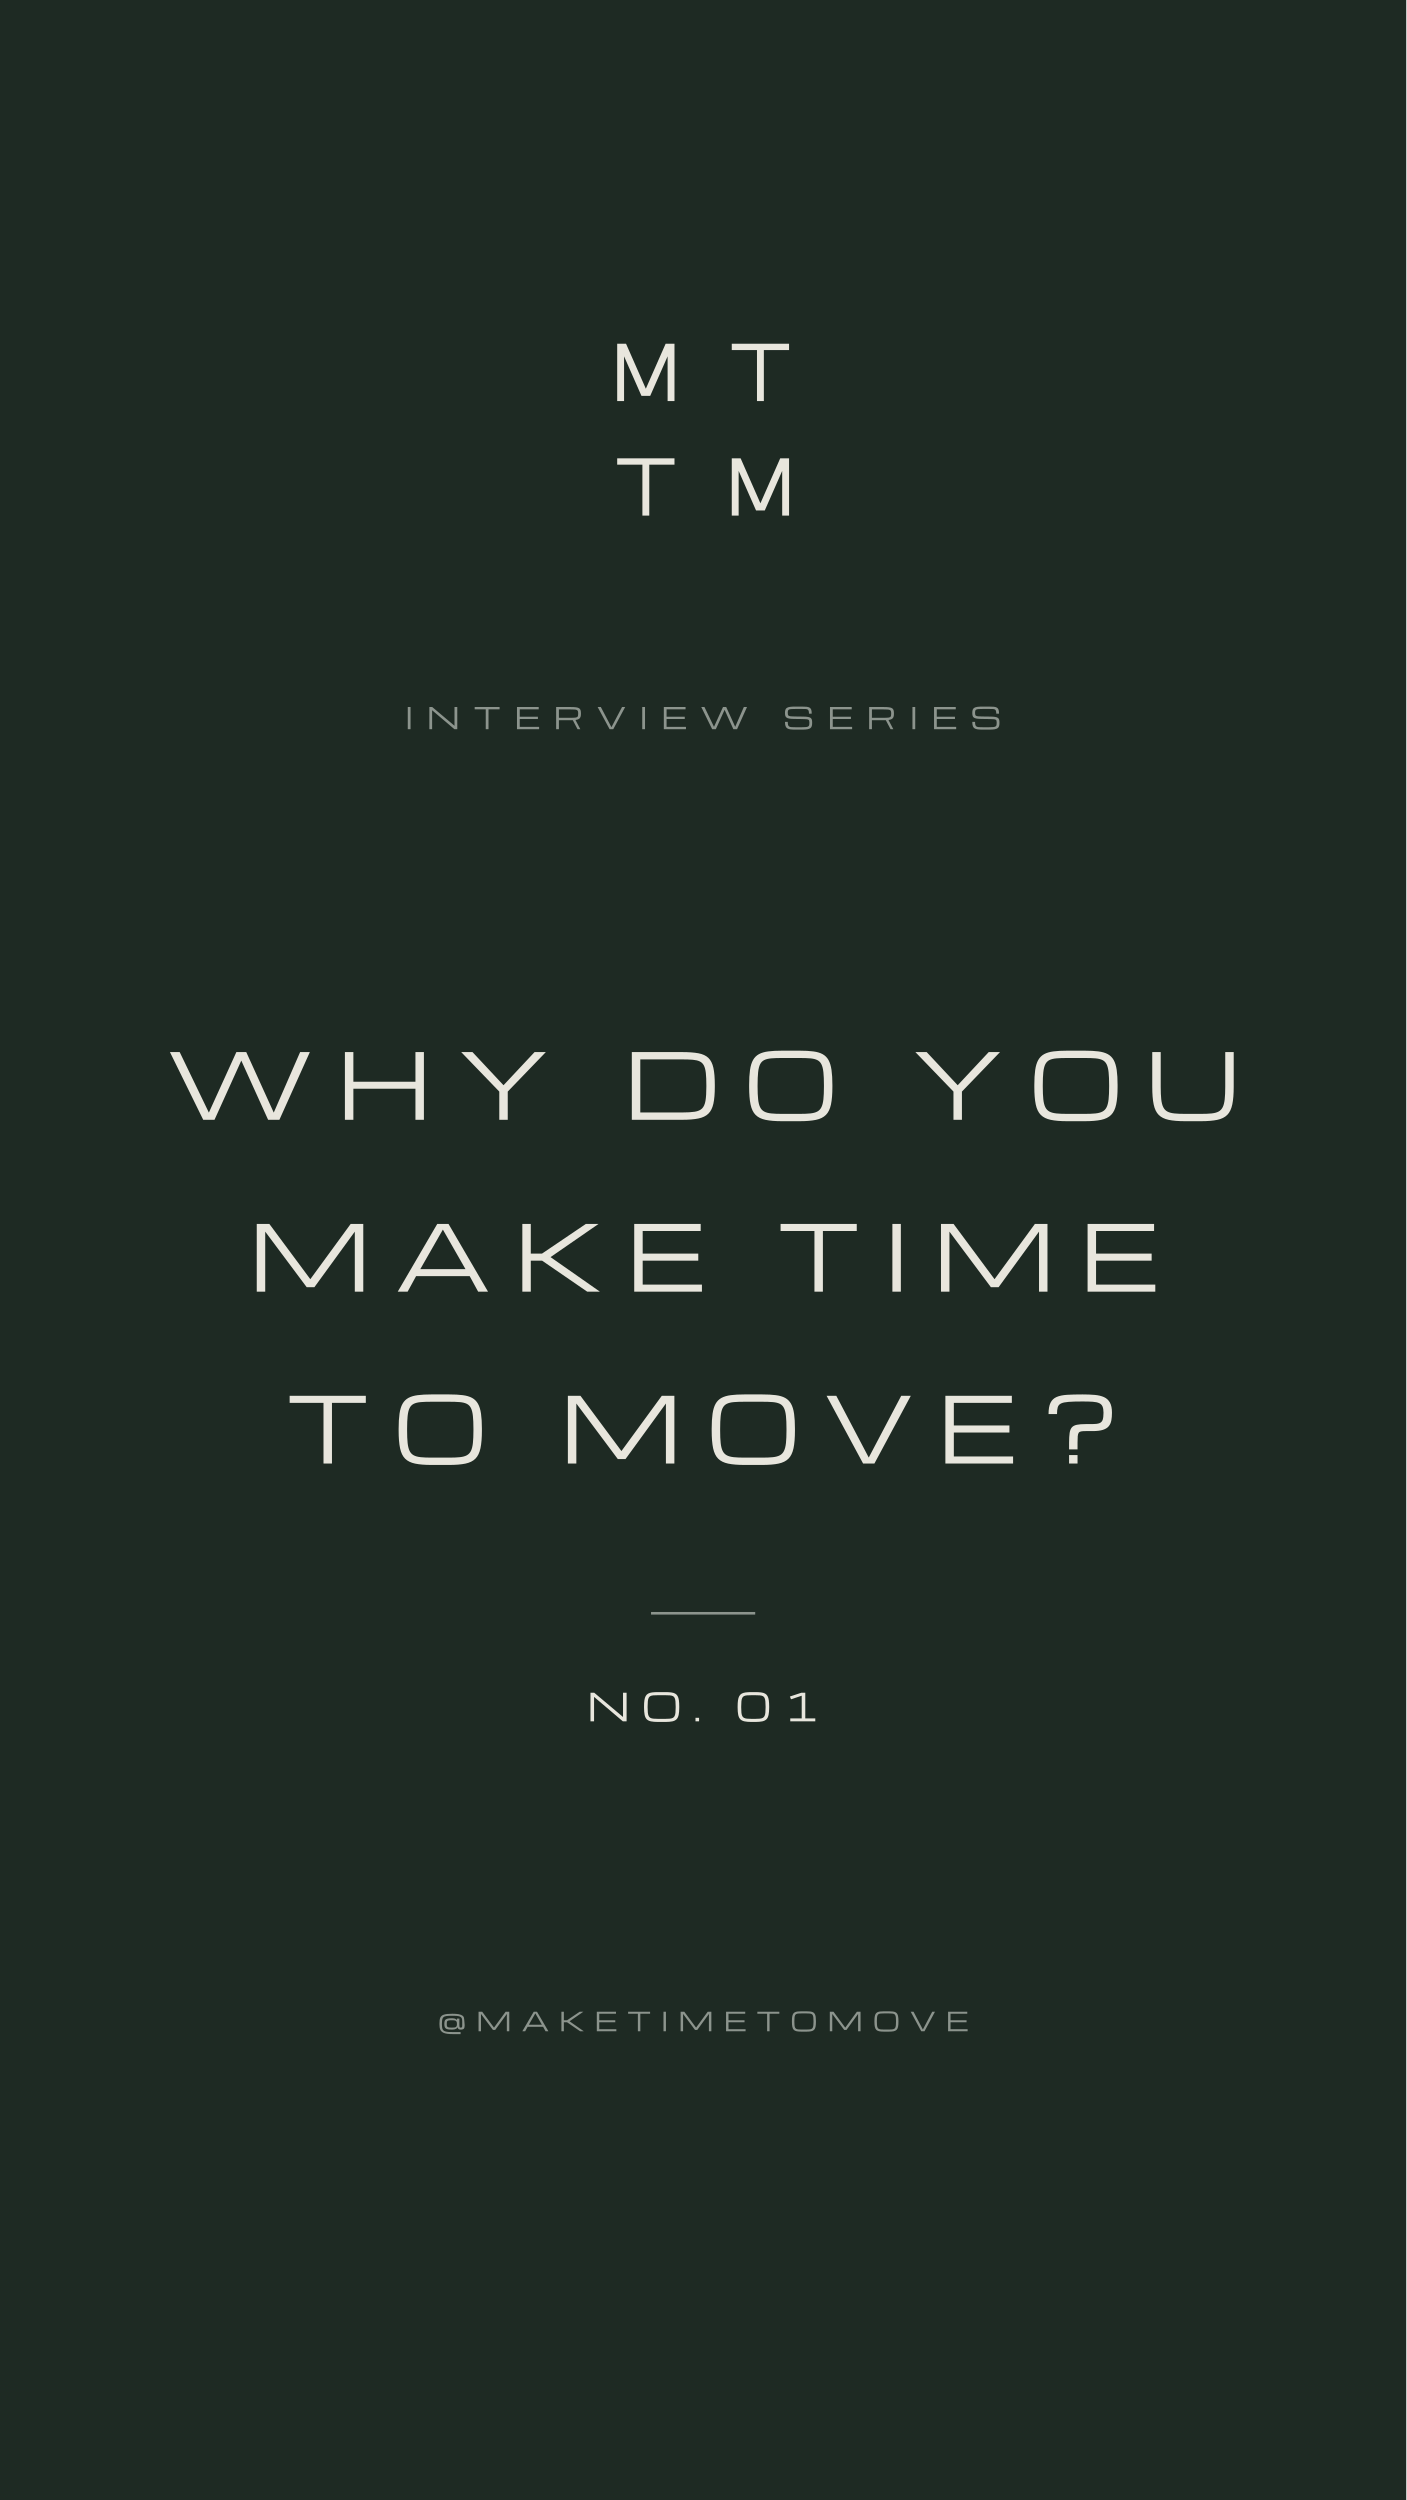
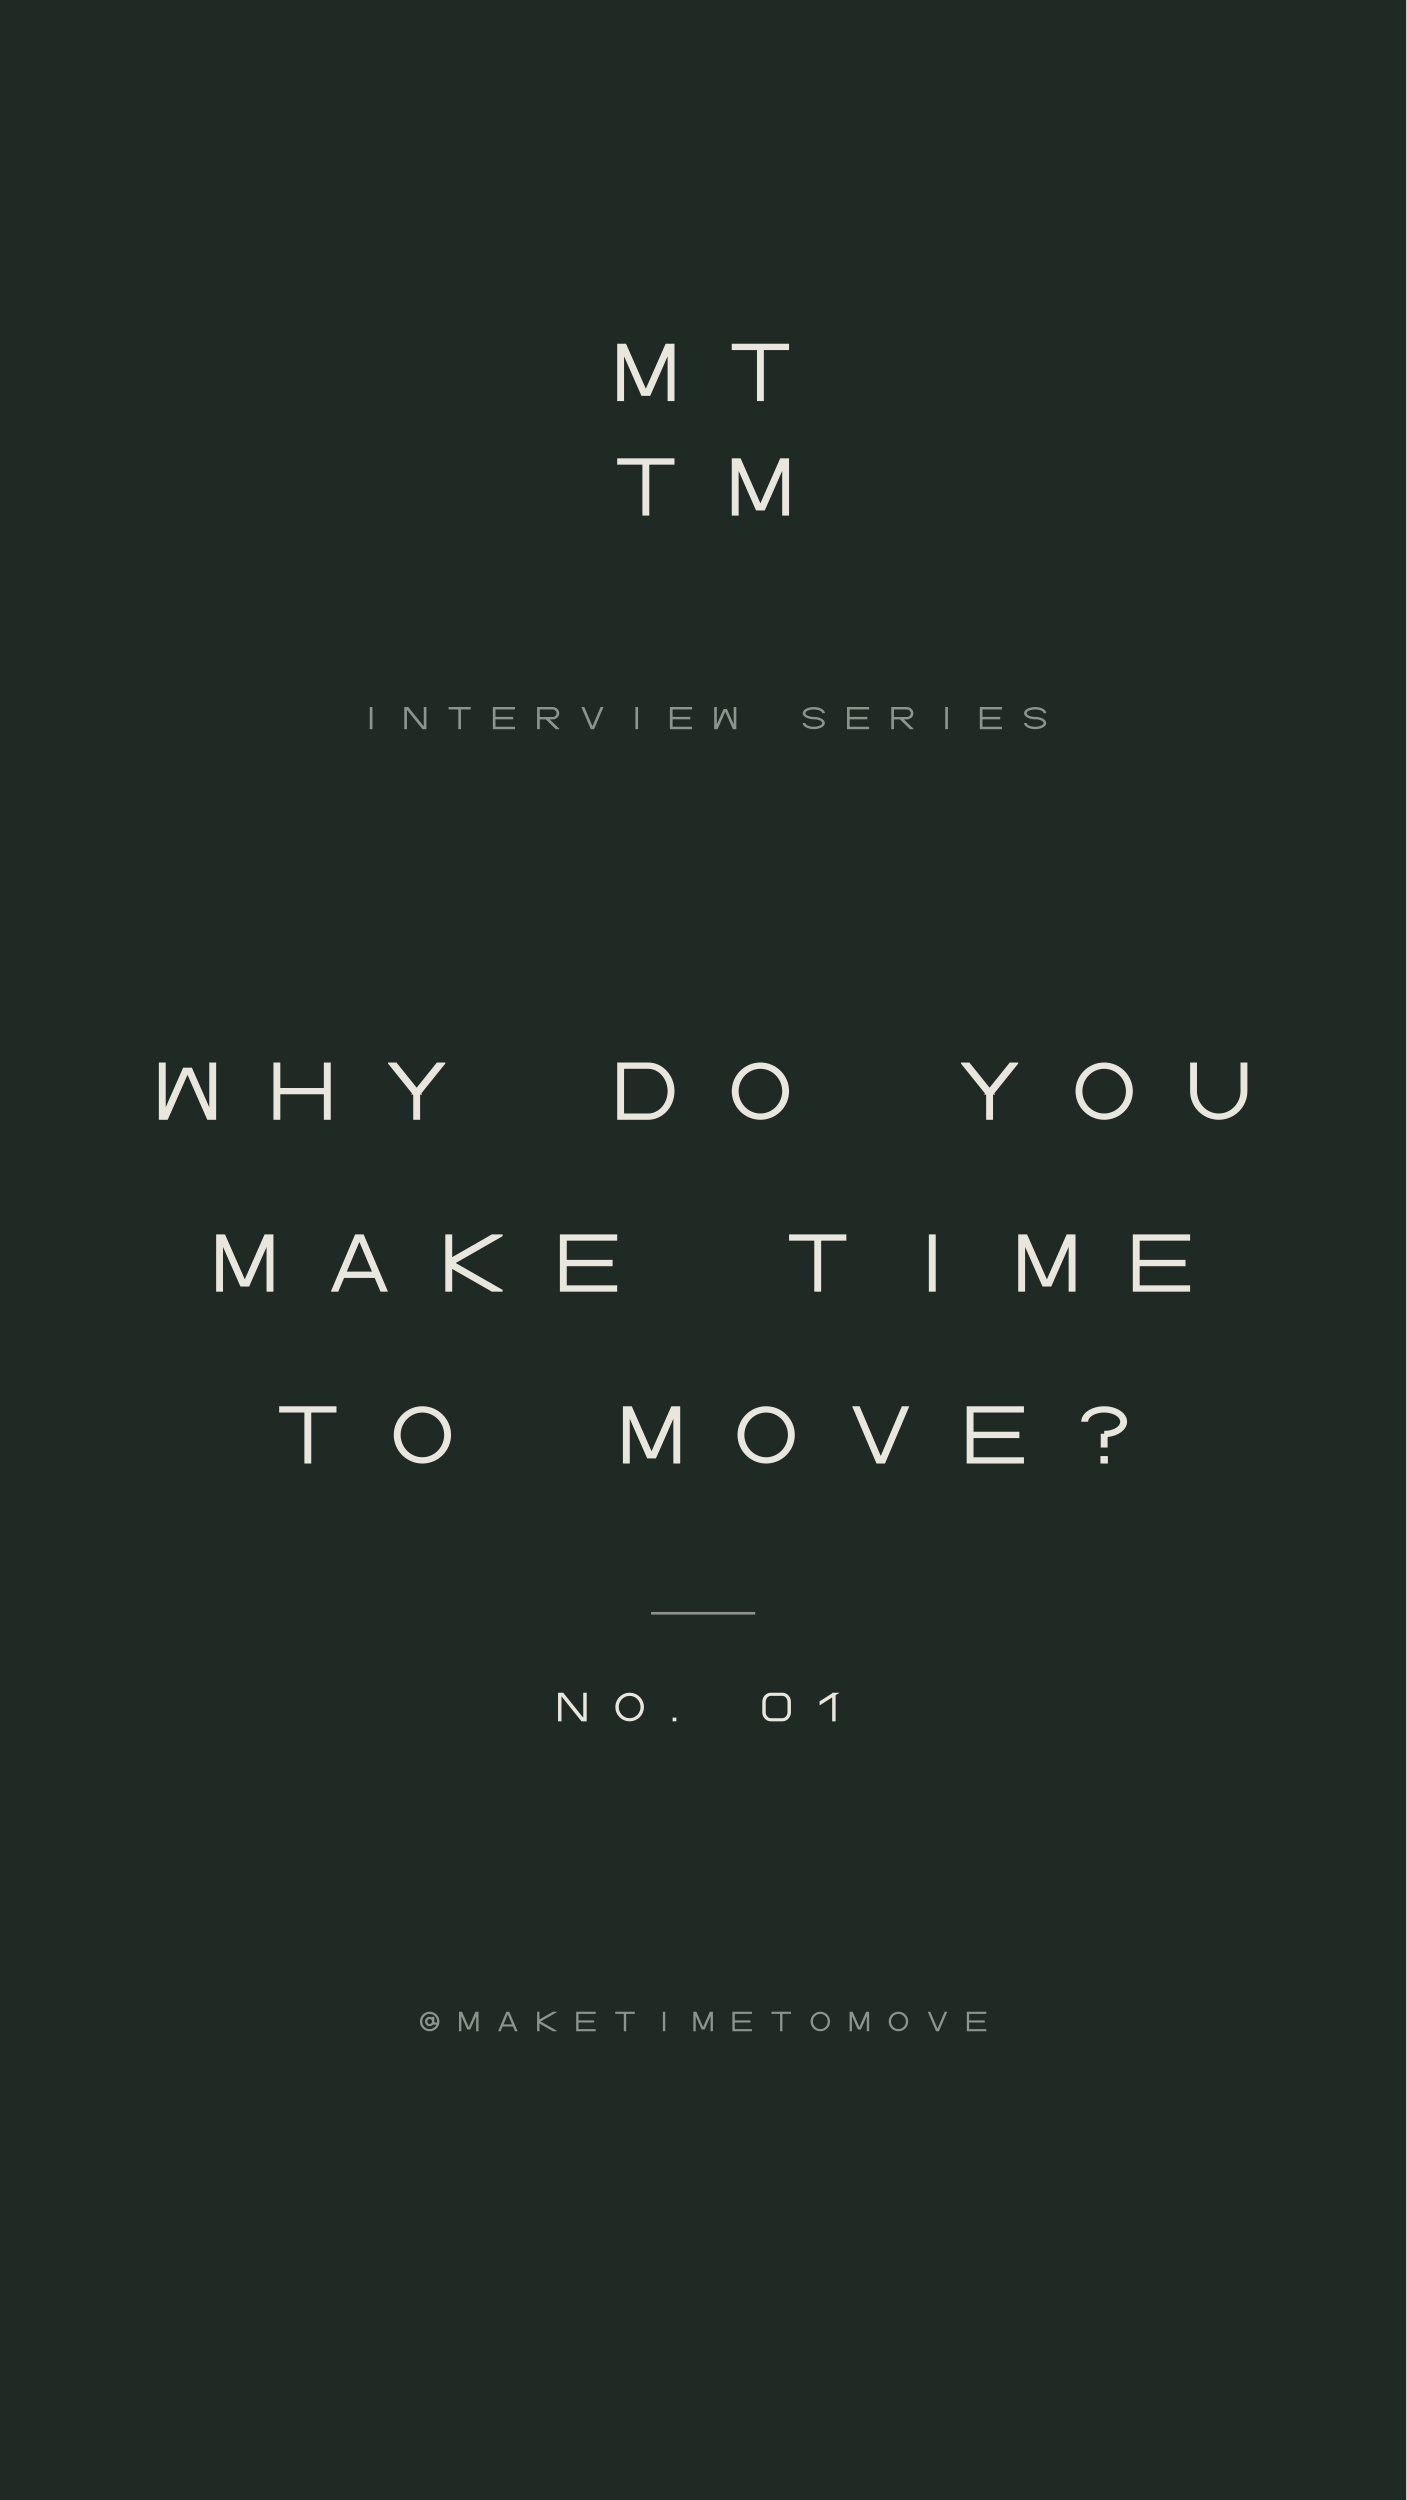
<svg xmlns="http://www.w3.org/2000/svg" viewBox="0 0 1080 1920" width="1080" height="1920" role="img" aria-label="Why do you make time to move? Interview title card">
  <rect width="1080" height="1920" fill="#1E2A23" />
  <path fill="#E8E6DD" d="M474 308H479.28V273.65L492.65 304.04H499.35L512.72 273.65V308H518V264H511.2L496 298.54L480.8 264H474Z M562 268.84H581.36V308H586.64V268.84H606V264H562Z M474 356.84H493.36V396H498.64V356.84H518V352H474Z M562 396H567.28V361.65L580.65 392.04H587.35L600.72 361.65V396H606V352H599.2L584 386.54L568.8 352H562Z" />
-   <path fill="#8C948D" d="M313.17 560V543H315.3V560ZM329.75 560V543H331.96L349.04 557.38H349.06V543H351.19V560H348.97L331.89 545.5H331.87V560ZM373.05 560V544.77H364.55V543H383.68V544.77H375.18V560ZM397.04 560V543H413.73V544.77H399.17V550.44H413.12V552.21H399.17V558.23H414.04V560ZM427.12 543H438.5Q440.99 543 442.51 543.22Q444.03 543.44 444.82 543.99Q445.6 544.53 445.88 545.47Q446.16 546.41 446.16 547.85V548.29Q446.16 549.62 445.84 550.58Q445.52 551.53 444.63 552.13Q443.73 552.72 441.97 552.96L445.67 560H443.54L439.92 553.12Q439.7 553.13 439.47 553.13Q439.23 553.13 438.97 553.13H429.24V560H427.12ZM429.24 551.29H438.64Q440.53 551.29 441.62 551.16Q442.71 551.04 443.23 550.71Q443.74 550.39 443.89 549.81Q444.03 549.22 444.03 548.29V547.85Q444.03 546.8 443.83 546.19Q443.63 545.58 443.03 545.29Q442.44 545 441.25 544.92Q440.07 544.84 438.09 544.84H429.24ZM468.17 560 459 543H461.44L469.58 558.49L477.73 543H480.13L471 560ZM493.24 560V543H495.37V560ZM509.82 560V543H526.51V544.77H511.94V550.44H525.9V552.21H511.94V558.23H526.82V560ZM546.93 560 538.58 543H541.02L548.35 558.2L555.25 543H557.73L564.64 558.2L571.26 543H573.7L566.06 560H563.22L556.49 545.14L549.77 560ZM621.62 555.09Q621.62 554.1 621.46 553.54Q621.31 552.97 620.77 552.7Q620.22 552.43 619.08 552.35Q617.94 552.26 615.96 552.23L609.81 552.14Q607.53 552.11 606.15 551.87Q604.76 551.62 604.05 551.1Q603.35 550.57 603.11 549.68Q602.87 548.8 602.87 547.47Q602.87 546.02 603.2 545.08Q603.52 544.14 604.38 543.61Q605.24 543.08 606.81 542.86Q608.38 542.65 610.87 542.65H615.61Q617.87 542.65 619.37 542.79Q620.88 542.93 621.76 543.45Q622.65 543.97 623.03 545.07Q623.41 546.17 623.41 548.08H621.29Q621.29 546.6 621 545.84Q620.72 545.08 620.07 544.8Q619.43 544.53 618.33 544.51Q617.24 544.48 615.61 544.48H610.98Q609 544.48 607.81 544.56Q606.62 544.64 606.01 544.91Q605.4 545.19 605.2 545.8Q605 546.41 605 547.47Q605 548.37 605.14 548.91Q605.28 549.45 605.79 549.73Q606.29 550.02 607.34 550.12Q608.39 550.23 610.21 550.25L616.8 550.34Q619.13 550.37 620.52 550.61Q621.91 550.85 622.6 551.38Q623.29 551.91 623.52 552.81Q623.74 553.71 623.74 555.09Q623.74 556.58 623.46 557.59Q623.18 558.61 622.37 559.21Q621.56 559.82 620.04 560.09Q618.51 560.35 616.02 560.35H610.84Q608.57 560.35 607.03 560.15Q605.49 559.96 604.58 559.35Q603.67 558.75 603.27 557.55Q602.87 556.36 602.87 554.37H605Q605 555.93 605.25 556.78Q605.5 557.63 606.14 558Q606.78 558.37 607.92 558.44Q609.07 558.52 610.84 558.52H615.91Q617.89 558.52 619.04 558.39Q620.19 558.26 620.74 557.9Q621.3 557.54 621.46 556.87Q621.62 556.19 621.62 555.09ZM637.43 560V543H654.12V544.77H639.56V550.44H653.51V552.21H639.56V558.23H654.43V560ZM667.51 543H678.89Q681.38 543 682.9 543.22Q684.42 543.44 685.21 543.99Q685.99 544.53 686.27 545.47Q686.54 546.41 686.54 547.85V548.29Q686.54 549.62 686.23 550.58Q685.91 551.53 685.02 552.13Q684.12 552.72 682.36 552.96L686.06 560H683.93L680.31 553.12Q680.09 553.13 679.85 553.13Q679.62 553.13 679.36 553.13H669.63V560H667.51ZM669.63 551.29H679.03Q680.92 551.29 682.01 551.16Q683.1 551.04 683.62 550.71Q684.13 550.39 684.28 549.81Q684.42 549.22 684.42 548.29V547.85Q684.42 546.8 684.22 546.19Q684.02 545.58 683.42 545.29Q682.83 545 681.64 544.92Q680.46 544.84 678.48 544.84H669.63ZM700.76 560V543H702.89V560ZM717.34 560V543H734.03V544.77H719.46V550.44H733.42V552.21H719.46V558.23H734.34V560ZM765.47 555.09Q765.47 554.1 765.31 553.54Q765.16 552.97 764.61 552.7Q764.07 552.43 762.93 552.35Q761.79 552.26 759.81 552.23L753.66 552.14Q751.38 552.11 749.99 551.87Q748.61 551.62 747.9 551.1Q747.19 550.57 746.96 549.68Q746.72 548.8 746.72 547.47Q746.72 546.02 747.04 545.08Q747.37 544.14 748.23 543.61Q749.09 543.08 750.66 542.86Q752.23 542.65 754.72 542.65H759.46Q761.71 542.65 763.22 542.79Q764.72 542.93 765.61 543.45Q766.5 543.97 766.88 545.07Q767.26 546.17 767.26 548.08H765.13Q765.13 546.6 764.85 545.84Q764.57 545.08 763.92 544.8Q763.27 544.53 762.18 544.51Q761.08 544.48 759.46 544.48H754.83Q752.85 544.48 751.66 544.56Q750.47 544.64 749.86 544.91Q749.25 545.19 749.05 545.8Q748.84 546.41 748.84 547.47Q748.84 548.37 748.99 548.91Q749.13 549.45 749.63 549.73Q750.14 550.02 751.19 550.12Q752.24 550.23 754.06 550.25L760.65 550.34Q762.98 550.37 764.36 550.61Q765.75 550.85 766.45 551.38Q767.14 551.91 767.36 552.81Q767.59 553.71 767.59 555.09Q767.59 556.58 767.31 557.59Q767.03 558.61 766.22 559.21Q765.41 559.82 763.88 560.09Q762.36 560.35 759.87 560.35H754.69Q752.42 560.35 750.88 560.15Q749.34 559.96 748.43 559.35Q747.51 558.75 747.12 557.55Q746.72 556.36 746.72 554.37H748.84Q748.84 555.93 749.1 556.78Q749.35 557.63 749.99 558Q750.62 558.37 751.77 558.44Q752.92 558.52 754.69 558.52H759.75Q761.74 558.52 762.89 558.39Q764.04 558.26 764.59 557.9Q765.14 557.54 765.31 556.87Q765.47 556.19 765.47 555.09Z" />
-   <path fill="#E8E6DD" d="M156.07 860 130.51 808H138L160.41 854.48L181.53 808H189.12L210.24 854.48L230.49 808H237.97L214.57 860H205.91L185.32 814.53L164.74 860ZM264.89 860V808H271.39V830.75H319.06V808H325.56V860H319.06V836.17H271.39V860ZM383.45 860V838.33L354.2 808H362.87L386.7 833.46L410.54 808H419.2L389.95 838.33V860ZM485.24 860V808H523.83Q531.45 808 536.36 808.91Q541.27 809.83 544.02 812.45Q546.78 815.08 547.88 820.09Q548.98 825.1 548.98 833.32V834.68Q548.98 842.63 547.88 847.63Q546.78 852.62 544.02 855.31Q541.27 858 536.36 859Q531.45 860 523.83 860ZM491.74 854.38H523.83Q529.89 854.38 533.58 853.8Q537.27 853.23 539.2 851.3Q541.13 849.37 541.81 845.41Q542.48 841.45 542.48 834.68V833.32Q542.48 827.7 542.08 824.05Q541.67 820.39 540.57 818.27Q539.47 816.16 537.39 815.16Q535.31 814.16 531.99 813.89Q528.67 813.62 523.83 813.62H491.74ZM600.48 861.08Q592.87 861.08 587.96 860.05Q583.05 859.02 580.29 856.24Q577.53 853.47 576.43 848.25Q575.33 843.04 575.33 834.68V833.32Q575.33 826.42 576.01 821.73Q576.69 817.04 578.34 814.09Q580 811.15 582.86 809.59Q585.72 808.03 590.06 807.48Q594.39 806.92 600.48 806.92H614.13Q620.22 806.92 624.55 807.48Q628.89 808.03 631.75 809.59Q634.61 811.15 636.27 814.09Q637.93 817.04 638.6 821.73Q639.28 826.42 639.28 833.32V834.68Q639.28 843.04 638.18 848.25Q637.08 853.47 634.32 856.24Q631.56 859.02 626.65 860.05Q621.74 861.08 614.13 861.08ZM600.48 855.46H614.13Q618.97 855.46 622.29 855.12Q625.6 854.79 627.69 853.67Q629.77 852.55 630.87 850.28Q631.97 848.02 632.38 844.22Q632.78 840.43 632.78 834.68V833.32Q632.78 827.36 632.38 823.51Q631.97 819.65 630.87 817.41Q629.77 815.18 627.69 814.14Q625.6 813.11 622.29 812.82Q618.97 812.54 614.13 812.54H600.48Q595.64 812.54 592.33 812.82Q589.01 813.11 586.93 814.14Q584.84 815.18 583.74 817.41Q582.64 819.65 582.24 823.51Q581.83 827.36 581.83 833.32V834.68Q581.83 840.43 582.24 844.22Q582.64 848.02 583.74 850.28Q584.84 852.55 586.93 853.67Q589.01 854.79 592.33 855.12Q595.64 855.46 600.48 855.46ZM732.26 860V838.33L703.01 808H711.68L735.51 833.46L759.34 808H768.01L738.76 838.33V860ZM819.51 861.08Q811.89 861.08 806.99 860.05Q802.08 859.02 799.32 856.24Q796.56 853.47 795.46 848.25Q794.36 843.04 794.36 834.68V833.32Q794.36 826.42 795.03 821.73Q795.71 817.04 797.37 814.09Q799.03 811.15 801.89 809.59Q804.75 808.03 809.08 807.48Q813.42 806.92 819.51 806.92H833.15Q839.25 806.92 843.58 807.48Q847.92 808.03 850.78 809.59Q853.64 811.15 855.3 814.09Q856.95 817.04 857.63 821.73Q858.31 826.42 858.31 833.32V834.68Q858.31 843.04 857.21 848.25Q856.11 853.47 853.35 856.24Q850.59 859.02 845.68 860.05Q840.77 861.08 833.15 861.08ZM819.51 855.46H833.15Q838 855.46 841.31 855.12Q844.63 854.79 846.71 853.67Q848.8 852.55 849.9 850.28Q851 848.02 851.4 844.22Q851.81 840.43 851.81 834.68V833.32Q851.81 827.36 851.4 823.51Q851 819.65 849.9 817.41Q848.8 815.18 846.71 814.14Q844.63 813.11 841.31 812.82Q838 812.54 833.15 812.54H819.51Q814.67 812.54 811.35 812.82Q808.03 813.11 805.95 814.14Q803.87 815.18 802.77 817.41Q801.67 819.65 801.26 823.51Q800.86 827.36 800.86 833.32V834.68Q800.86 840.43 801.26 844.22Q801.67 848.02 802.77 850.28Q803.87 852.55 805.95 853.67Q808.03 854.79 811.35 855.12Q814.67 855.46 819.51 855.46ZM910.08 861.08Q902.46 861.08 897.55 860.05Q892.64 859.02 889.89 856.24Q887.13 853.47 886.03 848.25Q884.93 843.04 884.93 834.68V808H891.43V834.68Q891.43 840.43 891.83 844.22Q892.24 848.02 893.36 850.28Q894.47 852.55 896.55 853.67Q898.64 854.79 901.95 855.12Q905.27 855.46 910.08 855.46H922.33Q927.18 855.46 930.48 855.12Q933.78 854.79 935.86 853.67Q937.94 852.55 939.06 850.28Q940.18 848.02 940.58 844.22Q940.99 840.43 940.99 834.68V808H947.49V834.68Q947.49 843.04 946.39 848.25Q945.29 853.47 942.53 856.24Q939.77 859.02 934.86 860.05Q929.95 861.08 922.33 861.08Z" />
-   <path fill="#E8E6DD" d="M197.19 992V940H206.88L238.33 982.42L269.3 940H278.99V992H272.49V945.89L241.44 988.58H235.55L203.69 945.89V992ZM305.47 992 335.8 940H344.47L374.8 992H367.22L360.72 980.08H319.55L313.05 992ZM322.8 974.67H357.47L340.13 944.33ZM401.15 992V940H407.65V962.75H416.28L449.9 940H459.65L422.81 965.46L460.73 992H450.98L416.31 968.17H407.65V992ZM487.08 992V940H538.13V945.42H493.58V962.75H536.27V968.17H493.58V986.58H539.08V992ZM625.49 992V945.42H599.49V940H657.99V945.42H631.99V992ZM685.35 992V940H691.85V992ZM722.67 992V940H732.35L763.8 982.42L794.78 940H804.46V992H797.96V945.89L766.91 988.58H761.02L729.17 945.89V992ZM835.27 992V940H886.33V945.42H841.77V962.75H884.46V968.17H841.77V986.58H887.27V992Z" />
-   <path fill="#E8E6DD" d="M248.45 1124V1077.42H222.45V1072H280.95V1077.42H254.95V1124ZM331.3 1125.08Q323.69 1125.08 318.78 1124.05Q313.87 1123.02 311.11 1120.24Q308.35 1117.47 307.25 1112.25Q306.15 1107.04 306.15 1098.68V1097.32Q306.15 1090.42 306.83 1085.73Q307.5 1081.04 309.16 1078.09Q310.82 1075.15 313.68 1073.59Q316.54 1072.03 320.88 1071.48Q325.21 1070.92 331.3 1070.92H344.95Q351.04 1070.92 355.37 1071.48Q359.71 1072.03 362.57 1073.59Q365.43 1075.15 367.09 1078.09Q368.75 1081.04 369.42 1085.73Q370.1 1090.42 370.1 1097.32V1098.68Q370.1 1107.04 369 1112.25Q367.9 1117.47 365.14 1120.24Q362.38 1123.02 357.47 1124.05Q352.56 1125.08 344.95 1125.08ZM331.3 1119.46H344.95Q349.79 1119.46 353.1 1119.12Q356.42 1118.79 358.5 1117.67Q360.59 1116.55 361.69 1114.28Q362.79 1112.02 363.19 1108.22Q363.6 1104.43 363.6 1098.68V1097.32Q363.6 1091.36 363.19 1087.51Q362.79 1083.65 361.69 1081.41Q360.59 1079.18 358.5 1078.14Q356.42 1077.11 353.1 1076.82Q349.79 1076.54 344.95 1076.54H331.3Q326.46 1076.54 323.14 1076.82Q319.83 1077.11 317.74 1078.14Q315.66 1079.18 314.56 1081.41Q313.46 1083.65 313.06 1087.51Q312.65 1091.36 312.65 1097.32V1098.68Q312.65 1104.43 313.06 1108.22Q313.46 1112.02 314.56 1114.28Q315.66 1116.55 317.74 1117.67Q319.83 1118.79 323.14 1119.12Q326.46 1119.46 331.3 1119.46ZM436.13 1124V1072H445.81L477.26 1114.42L508.24 1072H517.92V1124H511.42V1077.89L480.38 1120.58H474.49L442.63 1077.89V1124ZM571.73 1125.08Q564.11 1125.08 559.2 1124.05Q554.29 1123.02 551.53 1120.24Q548.77 1117.47 547.67 1112.25Q546.57 1107.04 546.57 1098.68V1097.32Q546.57 1090.42 547.25 1085.73Q547.93 1081.04 549.58 1078.09Q551.24 1075.15 554.1 1073.59Q556.97 1072.03 561.3 1071.48Q565.63 1070.92 571.73 1070.92H585.37Q591.46 1070.92 595.8 1071.48Q600.13 1072.03 602.99 1073.59Q605.85 1075.15 607.51 1078.09Q609.17 1081.04 609.85 1085.73Q610.52 1090.42 610.52 1097.32V1098.68Q610.52 1107.04 609.42 1112.25Q608.32 1117.47 605.56 1120.24Q602.8 1123.02 597.89 1124.05Q592.99 1125.08 585.37 1125.08ZM571.73 1119.46H585.37Q590.21 1119.46 593.53 1119.12Q596.85 1118.79 598.93 1117.67Q601.01 1116.55 602.11 1114.28Q603.21 1112.02 603.62 1108.22Q604.02 1104.43 604.02 1098.68V1097.32Q604.02 1091.36 603.62 1087.51Q603.21 1083.65 602.11 1081.41Q601.01 1079.18 598.93 1078.14Q596.85 1077.11 593.53 1076.82Q590.21 1076.54 585.37 1076.54H571.73Q566.88 1076.54 563.57 1076.82Q560.25 1077.11 558.17 1078.14Q556.08 1079.18 554.98 1081.41Q553.88 1083.65 553.48 1087.51Q553.07 1091.36 553.07 1097.32V1098.68Q553.07 1104.43 553.48 1108.22Q553.88 1112.02 554.98 1114.28Q556.08 1116.55 558.17 1117.67Q560.25 1118.79 563.57 1119.12Q566.88 1119.46 571.73 1119.46ZM662.87 1124 634.84 1072H642.29L667.2 1119.4L692.12 1072H699.47L671.54 1124ZM726.05 1124V1072H777.1V1077.42H732.55V1094.75H775.24V1100.17H732.55V1118.58H778.05V1124ZM821.05 1113.13V1107.95Q821.05 1103.35 821.48 1100.52Q821.9 1097.7 823.2 1096.22Q824.5 1094.75 827.06 1094.23Q829.62 1093.7 833.88 1093.7H838.99Q842.55 1093.7 844.38 1092.99Q846.21 1092.28 846.85 1090.4Q847.49 1088.52 847.49 1084.97Q847.49 1081.92 846.73 1080.18Q845.97 1078.43 844.14 1077.6Q842.31 1076.77 839.2 1076.55Q836.08 1076.33 831.34 1076.33Q824.61 1076.33 820.66 1076.64Q816.72 1076.94 814.82 1077.89Q812.93 1078.84 812.35 1080.79Q811.78 1082.73 811.78 1086.02H805.28Q805.28 1080.46 806.78 1077.37Q808.29 1074.27 811.44 1072.9Q814.59 1071.53 819.53 1071.22Q824.47 1070.92 831.34 1070.92Q836.59 1070.92 840.77 1071.29Q844.95 1071.66 847.9 1073Q850.84 1074.34 852.42 1077.18Q853.99 1080.02 853.99 1084.97Q853.99 1088.32 853.5 1090.92Q853.01 1093.53 851.5 1095.36Q850 1097.19 847 1098.14Q844 1099.08 838.99 1099.08H833.88Q831.58 1099.08 830.29 1099.32Q829.01 1099.56 828.43 1100.4Q827.86 1101.25 827.7 1103.04Q827.55 1104.84 827.55 1107.95V1113.13ZM821.05 1124V1117.5H827.55V1124Z" />
+   <path fill="#8C948D" d="M283.98 560H286.02V543H283.98ZM310.5 560H312.54V545.17L324.45 560H327.5V543H325.46V557.83L313.55 543H310.5ZM344.5 544.87H351.98V560H354.02V544.87H361.5V543H344.5ZM378.5 560H395.5V558.13H380.54V552.43H394.14V550.57H380.54V544.87H395.5V543H378.5ZM412.5 560H414.54V552.52H419.15L426.84 560H429.5V559.6L422.22 552.52H424.4C427.22 552.52 429.5 550.39 429.5 547.76C429.5 545.13 427.22 543 424.4 543H412.5ZM414.54 550.65V544.87H424.4C426.09 544.87 427.46 546.16 427.46 547.76C427.46 549.36 426.09 550.65 424.4 550.65ZM461.27 543 455 557.75 448.73 543H446.51L453.74 560H456.26L463.49 543ZM487.98 560H490.02V543H487.98ZM514.5 560H531.5V558.13H516.54V552.43H530.14V550.57H516.54V544.87H531.5V543H514.5ZM548.5 543V560H551.13L557 546.65L562.87 560H565.5V543H563.46V556.27L558.29 544.53H555.71L550.54 556.27V543ZM625 550.57C621.43 550.57 618.54 549.29 618.54 547.72C618.54 546.14 621.43 544.87 625 544.87C628.57 544.87 631.46 546.14 631.46 547.72H633.5C633.5 545.11 629.69 543 625 543C620.31 543 616.5 545.11 616.5 547.72C616.5 550.32 620.31 552.43 625 552.43C628.57 552.43 631.46 553.71 631.46 555.28C631.46 556.86 628.57 558.13 625 558.13C621.43 558.13 618.54 556.86 618.54 555.28H616.5C616.5 557.89 620.31 560 625 560C629.69 560 633.5 557.89 633.5 555.28C633.5 552.68 629.69 550.57 625 550.57ZM650.5 560H667.5V558.13H652.54V552.43H666.14V550.57H652.54V544.87H667.5V543H650.5ZM684.5 560H686.54V552.52H691.15L698.84 560H701.5V559.6L694.22 552.52H696.4C699.22 552.52 701.5 550.39 701.5 547.76C701.5 545.13 699.22 543 696.4 543H684.5ZM686.54 550.65V544.87H696.4C698.09 544.87 699.46 546.16 699.46 547.76C699.46 549.36 698.09 550.65 696.4 550.65ZM725.98 560H728.02V543H725.98ZM752.5 560H769.5V558.13H754.54V552.43H768.14V550.57H754.54V544.87H769.5V543H752.5ZM795 550.57C791.43 550.57 788.54 549.29 788.54 547.72C788.54 546.14 791.43 544.87 795 544.87C798.57 544.87 801.46 546.14 801.46 547.72H803.5C803.5 545.11 799.69 543 795 543C790.31 543 786.5 545.11 786.5 547.72C786.5 550.32 790.31 552.43 795 552.43C798.57 552.43 801.46 553.71 801.46 555.28C801.46 556.86 798.57 558.13 795 558.13C791.43 558.13 788.54 556.86 788.54 555.28H786.5C786.5 557.89 790.31 560 795 560C799.69 560 803.5 557.89 803.5 555.28C803.5 552.68 799.69 550.57 795 550.57Z" />
+   <path fill="#E8E6DD" d="M122 816V860H128.8L144 825.46L159.2 860H166V816H160.72V850.35L147.35 819.96H140.65L127.28 850.35V816ZM210 860H215.28V840.42H248.72V860H254V816H248.72V835.58H215.28V816H210ZM304.46 816H298V816.81L316.44 839.76L315.74 840.64H317.36V860H322.64V840.64H324.26L323.56 839.76L342 816.81V816H335.54L320 835.34ZM474 860H497.76C508.94 860 518 850.15 518 838C518 825.85 508.94 816 497.76 816H474ZM479.28 855.16V820.84H497.76C506.02 820.84 512.72 828.52 512.72 838C512.72 847.48 506.02 855.16 497.76 855.16ZM584 860C596.15 860 606 850.15 606 838C606 825.85 596.15 816 584 816C571.85 816 562 825.85 562 838C562 850.15 571.85 860 584 860ZM584 855.16C574.77 855.16 567.28 847.48 567.28 838C567.28 828.52 574.77 820.84 584 820.84C593.23 820.84 600.72 828.52 600.72 838C600.72 847.48 593.23 855.16 584 855.16ZM744.46 816H738V816.81L756.44 839.76L755.74 840.64H757.36V860H762.64V840.64H764.26L763.56 839.76L782 816.81V816H775.54L760 835.34ZM848 860C860.15 860 870 850.15 870 838C870 825.85 860.15 816 848 816C835.85 816 826 825.85 826 838C826 850.15 835.85 860 848 860ZM848 855.16C838.77 855.16 831.28 847.48 831.28 838C831.28 828.52 838.77 820.84 848 820.84C857.23 820.84 864.72 828.52 864.72 838C864.72 847.48 857.23 855.16 848 855.16ZM914 838C914 850.15 923.85 860 936 860C948.15 860 958 850.15 958 838V816H952.72V838C952.72 847.48 945.23 855.16 936 855.16C926.77 855.16 919.28 847.48 919.28 838V816H914Z" />
+   <path fill="#E8E6DD" d="M166 992H171.28V957.65L184.65 988.04H191.35L204.72 957.65V992H210V948H203.2L188 982.54L172.8 948H166ZM272.74 948 254.04 992H259.77L264.26 981.44H287.74L292.23 992H297.96L279.26 948ZM266.32 976.6 276 953.82 285.68 976.6ZM342 992H347.28V974.55L377.78 992H386V990.62L349.96 970L386 949.38V948H377.78L347.28 965.45V948H342ZM430 992H474V987.16H435.28V972.42H470.48V967.58H435.28V952.84H474V948H430ZM606 952.84H625.36V992H630.64V952.84H650V948H606ZM713.36 992H718.64V948H713.36ZM782 992H787.28V957.65L800.65 988.04H807.35L820.72 957.65V992H826V948H819.2L804 982.54L788.8 948H782ZM870 992H914V987.16H875.28V972.42H910.48V967.58H875.28V952.84H914V948H870Z" />
+   <path fill="#E8E6DD" d="M214.4 1084.84H233.76V1124H239.04V1084.84H258.4V1080H214.4ZM324.4 1124C336.55 1124 346.4 1114.15 346.4 1102C346.4 1089.85 336.55 1080 324.4 1080C312.25 1080 302.4 1089.85 302.4 1102C302.4 1114.15 312.25 1124 324.4 1124ZM324.4 1119.16C315.17 1119.16 307.68 1111.48 307.68 1102C307.68 1092.52 315.17 1084.84 324.4 1084.84C333.63 1084.84 341.12 1092.52 341.12 1102C341.12 1111.48 333.63 1119.16 324.4 1119.16ZM478.4 1124H483.68V1089.65L497.05 1120.04H503.75L517.12 1089.65V1124H522.4V1080H515.6L500.4 1114.54L485.2 1080H478.4ZM588.4 1124C600.55 1124 610.4 1114.15 610.4 1102C610.4 1089.85 600.55 1080 588.4 1080C576.25 1080 566.4 1089.85 566.4 1102C566.4 1114.15 576.25 1124 588.4 1124ZM588.4 1119.16C579.17 1119.16 571.68 1111.48 571.68 1102C571.68 1092.52 579.17 1084.84 588.4 1084.84C597.63 1084.84 605.12 1092.52 605.12 1102C605.12 1111.48 597.63 1119.16 588.4 1119.16ZM692.63 1080 676.4 1118.18 660.17 1080H654.44L673.14 1124H679.66L698.36 1080ZM742.4 1124H786.4V1119.16H747.68V1104.42H782.88V1099.58H747.68V1084.84H786.4V1080H742.4ZM830.4 1091.88H835.68C835.68 1087.99 841.2 1084.84 848 1084.84C854.8 1084.84 860.32 1087.99 860.32 1091.88C860.32 1095.77 854.8 1098.92 848 1098.92V1101.12H845.36V1111.68H850.64V1103.63C859.11 1102.77 865.6 1097.84 865.6 1091.88C865.6 1085.32 857.72 1080 848 1080C838.28 1080 830.4 1085.32 830.4 1091.88ZM845.14 1124H850.86V1118.28H845.14Z" />
  <rect x="500.0" y="1238" width="80" height="2" fill="#8C948D" />
-   <path fill="#E8E6DD" d="M453.49 1322V1300H456.35L478.45 1318.61H478.48V1300H481.23V1322H478.37L456.27 1303.24H456.24V1322ZM505.26 1322.46Q502.04 1322.46 499.96 1322.02Q497.88 1321.58 496.71 1320.41Q495.55 1319.24 495.08 1317.03Q494.62 1314.82 494.62 1311.29V1310.71Q494.62 1307.79 494.9 1305.81Q495.19 1303.82 495.89 1302.58Q496.59 1301.33 497.8 1300.67Q499.01 1300.01 500.85 1299.78Q502.68 1299.54 505.26 1299.54H511.03Q513.61 1299.54 515.44 1299.78Q517.28 1300.01 518.49 1300.67Q519.7 1301.33 520.4 1302.58Q521.1 1303.82 521.39 1305.81Q521.67 1307.79 521.67 1310.71V1311.29Q521.67 1314.82 521.21 1317.03Q520.74 1319.24 519.57 1320.41Q518.41 1321.58 516.33 1322.02Q514.25 1322.46 511.03 1322.46ZM505.26 1320.08H511.03Q513.08 1320.08 514.48 1319.94Q515.89 1319.79 516.77 1319.32Q517.65 1318.85 518.11 1317.89Q518.58 1316.93 518.75 1315.33Q518.92 1313.72 518.92 1311.29V1310.71Q518.92 1308.19 518.75 1306.56Q518.58 1304.93 518.11 1303.98Q517.65 1303.04 516.77 1302.6Q515.89 1302.16 514.48 1302.04Q513.08 1301.92 511.03 1301.92H505.26Q503.21 1301.92 501.81 1302.04Q500.4 1302.16 499.52 1302.6Q498.64 1303.04 498.18 1303.98Q497.71 1304.93 497.54 1306.56Q497.37 1308.19 497.37 1310.71V1311.29Q497.37 1313.72 497.54 1315.33Q497.71 1316.93 498.18 1317.89Q498.64 1318.85 499.52 1319.32Q500.4 1319.79 501.81 1319.94Q503.21 1320.08 505.26 1320.08ZM534.14 1322V1319.25H536.89V1322ZM587.98 1310.71Q587.98 1308.19 587.8 1306.56Q587.63 1304.93 587.17 1303.98Q586.7 1303.04 585.82 1302.6Q584.94 1302.16 583.54 1302.04Q582.13 1301.92 580.08 1301.92H577.13Q575.09 1301.92 573.68 1302.04Q572.28 1302.16 571.4 1302.6Q570.52 1303.04 570.05 1303.98Q569.59 1304.93 569.41 1306.56Q569.24 1308.19 569.24 1310.71V1311.29Q569.24 1313.72 569.41 1315.33Q569.59 1316.93 570.05 1317.89Q570.52 1318.85 571.4 1319.32Q572.28 1319.79 573.68 1319.94Q575.09 1320.08 577.13 1320.08H580.08Q582.13 1320.08 583.54 1319.94Q584.94 1319.79 585.82 1319.32Q586.7 1318.85 587.17 1317.89Q587.63 1316.93 587.8 1315.33Q587.98 1313.72 587.98 1311.29ZM566.49 1311.29V1310.71Q566.49 1307.79 566.78 1305.81Q567.06 1303.82 567.77 1302.58Q568.47 1301.33 569.68 1300.67Q570.89 1300.01 572.72 1299.78Q574.56 1299.54 577.13 1299.54H580.08Q582.66 1299.54 584.5 1299.78Q586.33 1300.01 587.54 1300.67Q588.75 1301.33 589.45 1302.58Q590.15 1303.82 590.44 1305.81Q590.73 1307.79 590.73 1310.71V1311.29Q590.73 1314.82 590.26 1317.03Q589.8 1319.24 588.63 1320.41Q587.46 1321.58 585.38 1322.02Q583.31 1322.46 580.08 1322.46H577.13Q573.91 1322.46 571.83 1322.02Q569.76 1321.58 568.59 1320.41Q567.42 1319.24 566.96 1317.03Q566.49 1314.82 566.49 1311.29ZM606.92 1322V1319.71H615.71V1302.32L607.5 1305.06L606.63 1302.94L615.51 1300H618.46V1319.71H626.14V1322Z" />
-   <path fill="#8C948D" d="M347.49 1562.19Q343.17 1562.19 341.01 1561.35Q338.92 1560.55 338.13 1558.76Q337.49 1557.29 337.49 1554.38Q337.49 1551.04 338.13 1549.57Q338.89 1547.86 341.01 1547.21Q343.06 1546.56 347.49 1546.56Q353.04 1546.56 354.99 1547.89Q355.7 1548.37 356.1 1549.02Q356.51 1549.69 356.87 1555.31Q356.87 1557.28 356.29 1557.97Q355.64 1558.75 353.73 1558.75Q352.72 1558.75 352.13 1558.3Q351.54 1557.85 351.54 1556.88Q351.33 1557.33 350.96 1557.64Q350.6 1557.95 350.19 1558.16Q349.61 1558.47 348.84 1558.61Q348.07 1558.75 347.18 1558.75Q345.94 1558.75 344.83 1558.65Q343.72 1558.55 342.9 1558.18Q342.08 1557.81 341.67 1557Q341.24 1556.12 341.24 1554.38Q341.24 1552.63 341.68 1551.71Q342.13 1550.79 343.41 1550.39Q344.64 1550 347.15 1550Q349.15 1550 350.25 1550.78Q350.72 1551.11 350.93 1551.56V1550.31H352.8V1555.31Q352.8 1556.52 352.92 1556.79Q353.05 1557.05 353.23 1557.12Q353.41 1557.19 353.78 1557.19Q354.37 1557.19 354.62 1557.01Q354.87 1556.83 354.93 1556.42Q354.99 1556.01 354.99 1555.31V1552.5Q354.99 1551.18 354.75 1550.37Q354.5 1549.56 353.9 1549.11Q353.29 1548.65 352.21 1548.43Q350.79 1548.12 348.27 1548.12Q347.02 1548.12 346.08 1548.14Q345.14 1548.15 344.5 1548.17Q342.85 1548.24 341.67 1548.61Q340.49 1548.98 339.95 1550.12Q339.38 1551.35 339.38 1554.38Q339.38 1557.29 339.95 1558.5Q340.47 1559.59 341.67 1560.02Q342.87 1560.45 344.5 1560.55Q345.14 1560.59 347.45 1560.61Q349.76 1560.62 353.73 1560.62V1562.19ZM346.81 1557.19H347.21Q348.08 1557.19 348.83 1557.13Q349.58 1557.07 350.09 1556.76Q350.93 1556.24 350.93 1554.4Q350.93 1553.02 350.48 1552.39Q350.04 1551.76 348.92 1551.64Q348.55 1551.6 348.12 1551.58Q347.7 1551.56 347.21 1551.56H346.79Q346.1 1551.56 345.53 1551.59Q344.96 1551.62 344.44 1551.74Q343.85 1551.88 343.56 1552.17Q343.28 1552.47 343.2 1553Q343.12 1553.54 343.12 1554.38Q343.12 1555.72 343.29 1556.12Q343.47 1556.51 343.73 1556.71Q343.98 1556.9 344.44 1557.01Q344.96 1557.13 345.54 1557.16Q346.12 1557.19 346.81 1557.19ZM367.53 1560V1545H370.32L379.39 1557.24L388.33 1545H391.12V1560H389.25V1546.7L380.29 1559.01H378.59L369.4 1546.7V1560ZM401.16 1560 409.91 1545H412.41L421.16 1560H418.97L417.1 1556.56H405.22L403.35 1560ZM406.16 1555H416.16L411.16 1546.25ZM431.16 1560V1545H433.04V1551.56H435.53L445.22 1545H448.04L437.41 1552.34L448.35 1560H445.54L435.54 1553.12H433.04V1560ZM458.35 1560V1545H473.08V1546.56H460.22V1551.56H472.54V1553.12H460.22V1558.44H473.35V1560ZM489.89 1560V1546.56H482.39V1545H499.27V1546.56H491.77V1560ZM509.56 1560V1545H511.44V1560ZM522.72 1560V1545H525.52L534.59 1557.24L543.53 1545H546.32V1560H544.44V1546.7L535.49 1559.01H533.79L524.6 1546.7V1560ZM557.61 1560V1545H572.33V1546.56H559.48V1551.56H571.8V1553.12H559.48V1558.44H572.61V1560ZM589.15 1560V1546.56H581.65V1545H598.53V1546.56H591.03V1560ZM615.45 1560.31Q613.25 1560.31 611.84 1560.01Q610.42 1559.72 609.62 1558.92Q608.83 1558.12 608.51 1556.61Q608.19 1555.11 608.19 1552.7V1552.3Q608.19 1550.31 608.39 1548.96Q608.58 1547.61 609.06 1546.76Q609.54 1545.91 610.37 1545.46Q611.19 1545.01 612.44 1544.85Q613.69 1544.69 615.45 1544.69H619.38Q621.14 1544.69 622.39 1544.85Q623.64 1545.01 624.47 1545.46Q625.29 1545.91 625.77 1546.76Q626.25 1547.61 626.45 1548.96Q626.64 1550.31 626.64 1552.3V1552.7Q626.64 1555.11 626.32 1556.61Q626.01 1558.12 625.21 1558.92Q624.41 1559.72 623 1560.01Q621.58 1560.31 619.38 1560.31ZM615.45 1558.69H619.38Q620.78 1558.69 621.74 1558.59Q622.7 1558.5 623.3 1558.17Q623.9 1557.85 624.21 1557.2Q624.53 1556.54 624.65 1555.45Q624.77 1554.36 624.77 1552.7V1552.3Q624.77 1550.59 624.65 1549.47Q624.53 1548.36 624.21 1547.71Q623.9 1547.07 623.3 1546.77Q622.7 1546.47 621.74 1546.39Q620.78 1546.31 619.38 1546.31H615.45Q614.05 1546.31 613.1 1546.39Q612.14 1546.47 611.54 1546.77Q610.94 1547.07 610.62 1547.71Q610.3 1548.36 610.19 1549.47Q610.07 1550.59 610.07 1552.3V1552.7Q610.07 1554.36 610.19 1555.45Q610.3 1556.54 610.62 1557.2Q610.94 1557.85 611.54 1558.17Q612.14 1558.5 613.1 1558.59Q614.05 1558.69 615.45 1558.69ZM637.3 1560V1545H640.1L649.17 1557.24L658.11 1545H660.9V1560H659.02V1546.7L650.07 1559.01H648.37L639.18 1546.7V1560ZM678.82 1560.31Q676.62 1560.31 675.21 1560.01Q673.79 1559.72 672.99 1558.92Q672.2 1558.12 671.88 1556.61Q671.56 1555.11 671.56 1552.7V1552.3Q671.56 1550.31 671.76 1548.96Q671.95 1547.61 672.43 1546.76Q672.91 1545.91 673.74 1545.46Q674.56 1545.01 675.81 1544.85Q677.06 1544.69 678.82 1544.69H682.75Q684.51 1544.69 685.76 1544.85Q687.01 1545.01 687.84 1545.46Q688.66 1545.91 689.14 1546.76Q689.62 1547.61 689.81 1548.96Q690.01 1550.31 690.01 1552.3V1552.7Q690.01 1555.11 689.69 1556.61Q689.38 1558.12 688.58 1558.92Q687.78 1559.72 686.37 1560.01Q684.95 1560.31 682.75 1560.31ZM678.82 1558.69H682.75Q684.15 1558.69 685.11 1558.59Q686.06 1558.5 686.67 1558.17Q687.27 1557.85 687.58 1557.2Q687.9 1556.54 688.02 1555.45Q688.13 1554.36 688.13 1552.7V1552.3Q688.13 1550.59 688.02 1549.47Q687.9 1548.36 687.58 1547.71Q687.27 1547.07 686.67 1546.77Q686.06 1546.47 685.11 1546.39Q684.15 1546.31 682.75 1546.31H678.82Q677.42 1546.31 676.46 1546.39Q675.51 1546.47 674.91 1546.77Q674.31 1547.07 673.99 1547.71Q673.67 1548.36 673.55 1549.47Q673.44 1550.59 673.44 1552.3V1552.7Q673.44 1554.36 673.55 1555.45Q673.67 1556.54 673.99 1557.2Q674.31 1557.85 674.91 1558.17Q675.51 1558.5 676.46 1558.59Q677.42 1558.69 678.82 1558.69ZM707.51 1560 699.42 1545H701.57L708.76 1558.67L715.95 1545H718.07L710.01 1560ZM728.13 1560V1545H742.86V1546.56H730.01V1551.56H742.32V1553.12H730.01V1558.44H743.13V1560Z" />
+   <path fill="#E8E6DD" d="M428.57 1322H431.21V1302.8L446.62 1322H450.57V1300H447.93V1319.2L432.52 1300H428.57ZM483.57 1322C489.65 1322 494.57 1317.08 494.57 1311C494.57 1304.92 489.65 1300 483.57 1300C477.49 1300 472.57 1304.92 472.57 1311C472.57 1317.08 477.49 1322 483.57 1322ZM483.57 1319.58C478.95 1319.58 475.21 1315.74 475.21 1311C475.21 1306.26 478.95 1302.42 483.57 1302.42C488.19 1302.42 491.93 1306.26 491.93 1311C491.93 1315.74 488.19 1319.58 483.57 1319.58ZM516.57 1322H519.43V1319.14H516.57ZM592.03 1322H600.83C604.48 1322 607.43 1318.85 607.43 1314.96V1307.04C607.43 1303.15 604.48 1300 600.83 1300H592.03C588.38 1300 585.43 1303.15 585.43 1307.04V1314.96C585.43 1318.85 588.38 1322 592.03 1322ZM592.03 1319.58C589.84 1319.58 588.07 1317.51 588.07 1314.96V1307.04C588.07 1304.49 589.84 1302.42 592.03 1302.42H600.83C603.02 1302.42 604.79 1304.49 604.79 1307.04V1314.96C604.79 1317.51 603.02 1319.58 600.83 1319.58ZM639.11 1322H641.75V1301.94L644.8 1300H639.11V1300.48L629.43 1306.63V1309.75L639.11 1303.61Z" />
+   <path fill="#8C948D" d="M330 1560C333.3 1560 336.11 1557.87 337.11 1554.9H337.2V1554.61C337.4 1553.94 337.5 1553.23 337.5 1552.5C337.5 1548.36 334.14 1545 330 1545C325.86 1545 322.5 1548.36 322.5 1552.5C322.5 1556.64 325.86 1560 330 1560ZM330 1558.35C326.85 1558.35 324.3 1555.73 324.3 1552.5C324.3 1549.27 326.85 1546.65 330 1546.65C333.15 1546.65 335.7 1549.27 335.7 1552.5C335.7 1552.75 335.68 1553 335.65 1553.25H333.6V1548.9H331.8V1549.38C331.27 1549.08 330.66 1548.9 330 1548.9C328.01 1548.9 326.4 1550.51 326.4 1552.5C326.4 1554.49 328.01 1556.1 330 1556.1C331.07 1556.1 332.02 1555.64 332.68 1554.9H335.2C334.31 1556.93 332.31 1558.35 330 1558.35ZM330 1554.45C329.01 1554.45 328.2 1553.58 328.2 1552.5C328.2 1551.42 329.01 1550.55 330 1550.55C330.99 1550.55 331.8 1551.42 331.8 1552.5C331.8 1553.58 330.99 1554.45 330 1554.45ZM352.5 1560H354.3V1548.29L358.86 1558.65H361.14L365.7 1548.29V1560H367.5V1545H365.18L360 1556.78L354.82 1545H352.5ZM388.89 1545 382.51 1560H384.47L386 1556.4H394L395.53 1560H397.49L391.11 1545ZM386.7 1554.75 390 1546.98 393.3 1554.75ZM412.5 1560H414.3V1554.05L424.7 1560H427.5V1559.53L415.21 1552.5L427.5 1545.47V1545H424.7L414.3 1550.95V1545H412.5ZM442.5 1560H457.5V1558.35H444.3V1553.33H456.3V1551.67H444.3V1546.65H457.5V1545H442.5ZM472.5 1546.65H479.1V1560H480.9V1546.65H487.5V1545H472.5ZM509.1 1560H510.9V1545H509.1ZM532.5 1560H534.3V1548.29L538.86 1558.65H541.14L545.7 1548.29V1560H547.5V1545H545.18L540 1556.78L534.82 1545H532.5ZM562.5 1560H577.5V1558.35H564.3V1553.33H576.3V1551.67H564.3V1546.65H577.5V1545H562.5ZM592.5 1546.65H599.1V1560H600.9V1546.65H607.5V1545H592.5ZM630 1560C634.14 1560 637.5 1556.64 637.5 1552.5C637.5 1548.36 634.14 1545 630 1545C625.86 1545 622.5 1548.36 622.5 1552.5C622.5 1556.64 625.86 1560 630 1560ZM630 1558.35C626.85 1558.35 624.3 1555.73 624.3 1552.5C624.3 1549.27 626.85 1546.65 630 1546.65C633.15 1546.65 635.7 1549.27 635.7 1552.5C635.7 1555.73 633.15 1558.35 630 1558.35ZM652.5 1560H654.3V1548.29L658.86 1558.65H661.14L665.7 1548.29V1560H667.5V1545H665.18L660 1556.78L654.82 1545H652.5ZM690 1560C694.14 1560 697.5 1556.64 697.5 1552.5C697.5 1548.36 694.14 1545 690 1545C685.86 1545 682.5 1548.36 682.5 1552.5C682.5 1556.64 685.86 1560 690 1560ZM690 1558.35C686.85 1558.35 684.3 1555.73 684.3 1552.5C684.3 1549.27 686.85 1546.65 690 1546.65C693.15 1546.65 695.7 1549.27 695.7 1552.5C695.7 1555.73 693.15 1558.35 690 1558.35ZM725.53 1545 720 1558.02 714.47 1545H712.51L718.89 1560H721.11L727.49 1545ZM742.5 1560H757.5V1558.35H744.3V1553.33H756.3V1551.67H744.3V1546.65H757.5V1545H742.5Z" />
</svg>
